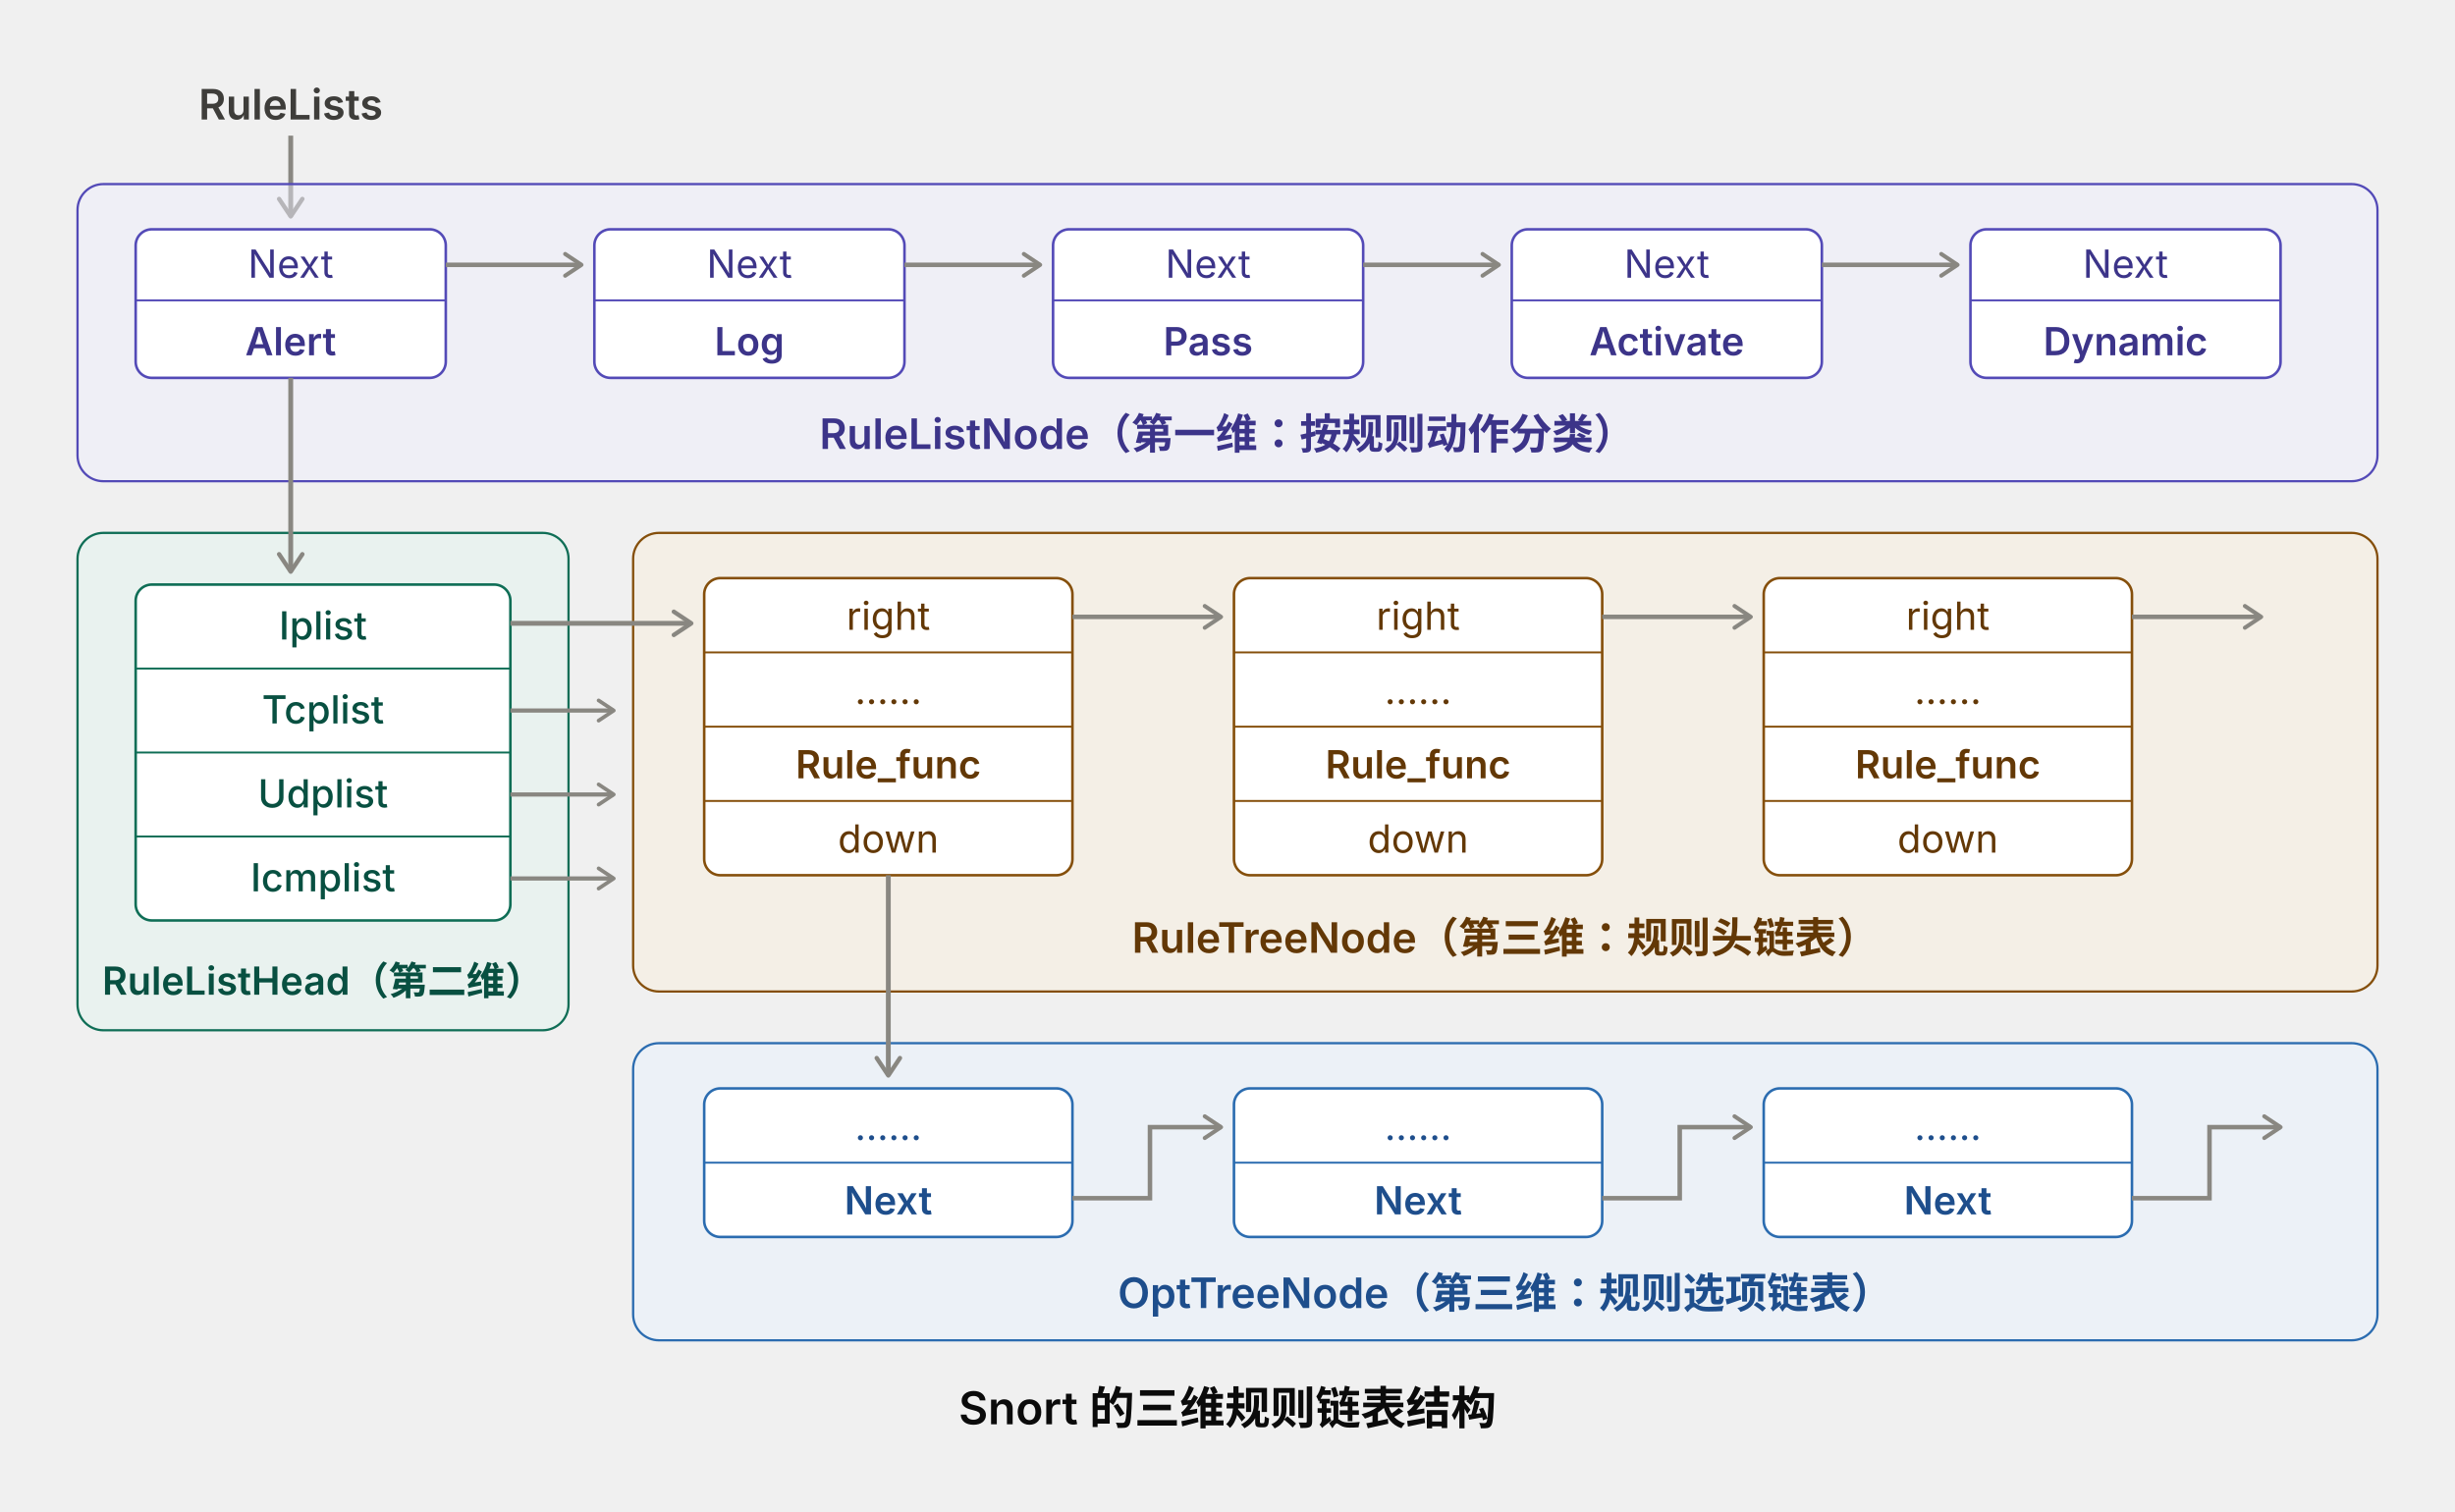
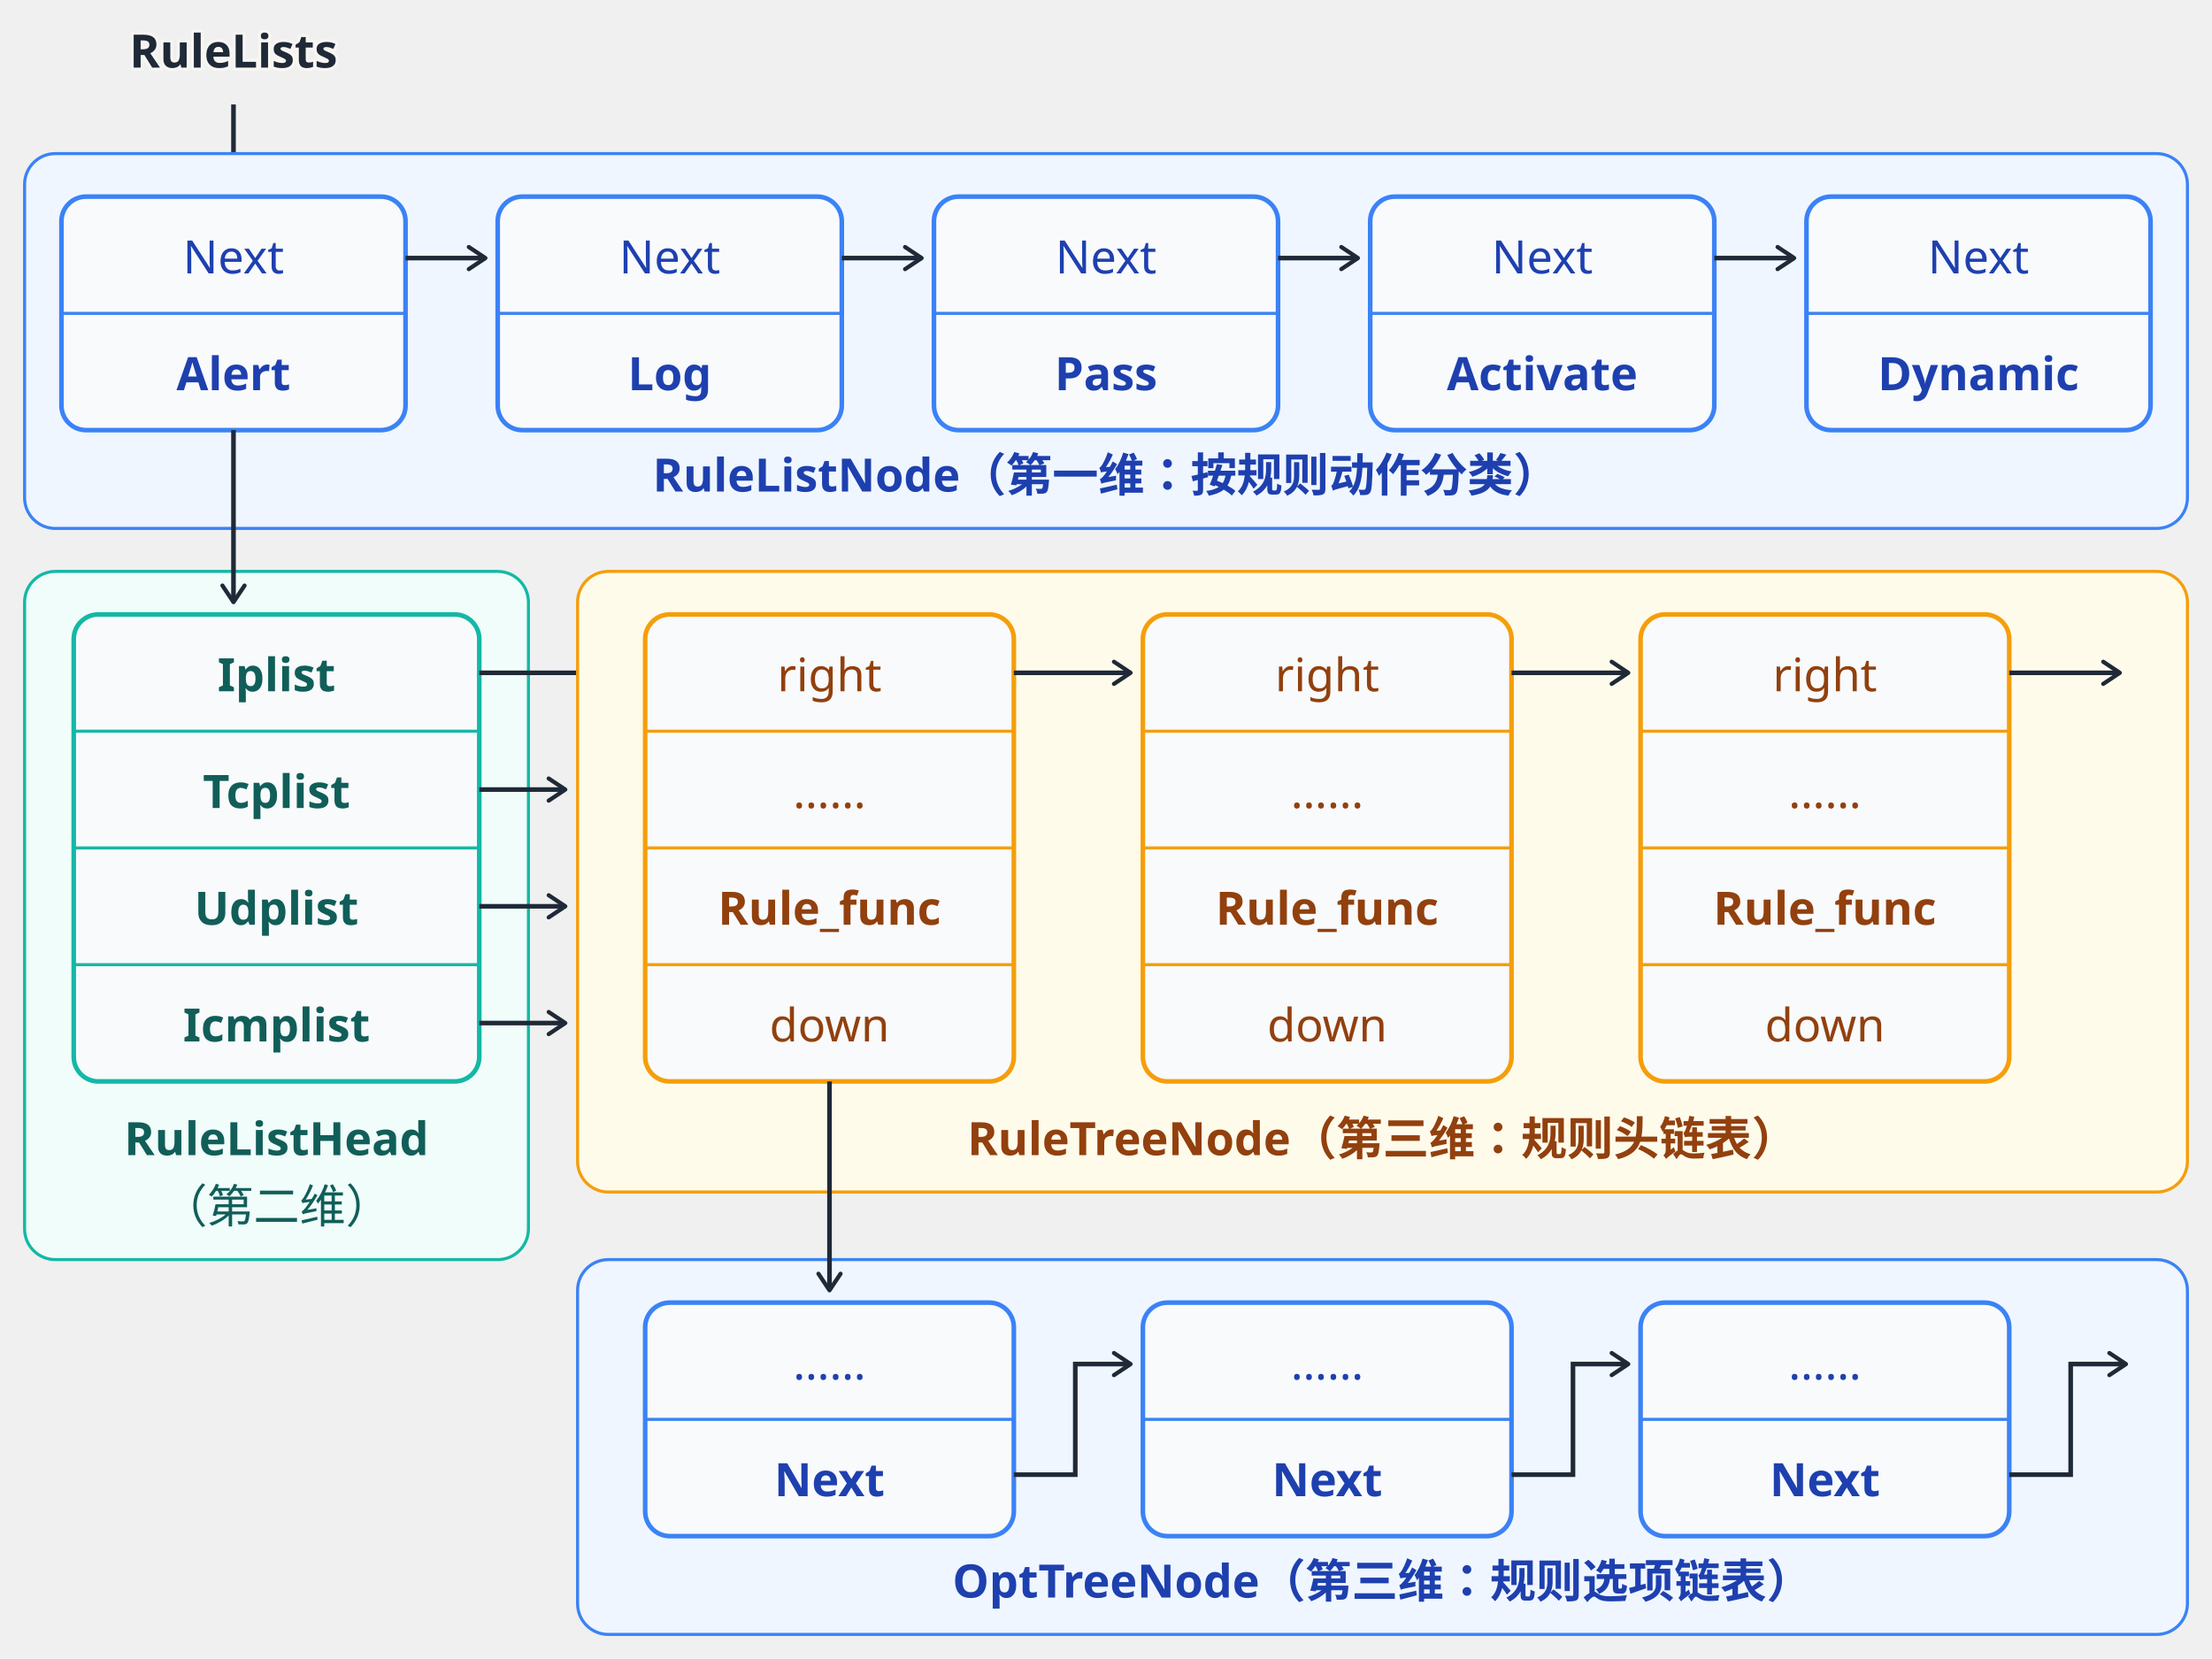
- <svg xmlns="http://www.w3.org/2000/svg" viewBox="0 -15 760 468" width="760" height="468" role="img" aria-label="Snort 的三维规则链表结构">
+ <svg xmlns="http://www.w3.org/2000/svg" viewBox="0 0 720 540" width="720" height="540" role="img">
  <defs>
-     <marker id="m-arr" viewBox="0 0 10 10" refX="8" refY="5" markerWidth="6" markerHeight="6" orient="auto">
-       <path d="M2 1L8 5L2 9" fill="none" stroke="#898781" stroke-width="1.5" stroke-linecap="round" stroke-linejoin="round" />
+     <marker id="snort-3d-arrow" viewBox="0 0 10 10" refX="8" refY="5" markerWidth="6" markerHeight="6" orient="auto">
+       <path d="M2 1L8 5L2 9" fill="none" stroke="#1f2937" stroke-width="1.5" stroke-linecap="round" stroke-linejoin="round" />
    </marker>
  </defs>
-   <g font-family="system-ui,-apple-system,'PingFang SC','Microsoft YaHei',sans-serif">
-     <text x="90" y="22" text-anchor="middle" font-size="13" font-weight="600" fill="#3E3D3A">RuleLists</text>
-     <line x1="90" y1="27" x2="90" y2="52" stroke="#898781" stroke-width="1.5" marker-end="url(#m-arr)" />
-     <rect x="24" y="42" width="712" height="92" rx="8" fill="#EEEDFE" fill-opacity="0.45" stroke="#534AB7" stroke-width="0.7" />
-     <text x="380" y="124" text-anchor="middle" font-size="13" font-weight="600" fill="#3C3489">RuleListNode（第一维：按规则动作分类）</text>
-     <g font-size="12" fill="#3C3489">
-       <rect x="42" y="56" width="96" height="46" rx="5" fill="#FFFFFF" stroke="#534AB7" stroke-width="0.8" />
-       <line x1="42" y1="78" x2="138" y2="78" stroke="#534AB7" stroke-width="0.6" />
-       <text x="90" y="71" text-anchor="middle">Next</text>
-       <text x="90" y="95" text-anchor="middle" font-weight="600">Alert</text>
-       <rect x="184" y="56" width="96" height="46" rx="5" fill="#FFFFFF" stroke="#534AB7" stroke-width="0.8" />
-       <line x1="184" y1="78" x2="280" y2="78" stroke="#534AB7" stroke-width="0.6" />
-       <text x="232" y="71" text-anchor="middle">Next</text>
-       <text x="232" y="95" text-anchor="middle" font-weight="600">Log</text>
-       <rect x="326" y="56" width="96" height="46" rx="5" fill="#FFFFFF" stroke="#534AB7" stroke-width="0.8" />
-       <line x1="326" y1="78" x2="422" y2="78" stroke="#534AB7" stroke-width="0.6" />
-       <text x="374" y="71" text-anchor="middle">Next</text>
-       <text x="374" y="95" text-anchor="middle" font-weight="600">Pass</text>
-       <rect x="468" y="56" width="96" height="46" rx="5" fill="#FFFFFF" stroke="#534AB7" stroke-width="0.8" />
-       <line x1="468" y1="78" x2="564" y2="78" stroke="#534AB7" stroke-width="0.6" />
-       <text x="516" y="71" text-anchor="middle">Next</text>
-       <text x="516" y="95" text-anchor="middle" font-weight="600">Activate</text>
-       <rect x="610" y="56" width="96" height="46" rx="5" fill="#FFFFFF" stroke="#534AB7" stroke-width="0.8" />
-       <line x1="610" y1="78" x2="706" y2="78" stroke="#534AB7" stroke-width="0.6" />
-       <text x="658" y="71" text-anchor="middle">Next</text>
-       <text x="658" y="95" text-anchor="middle" font-weight="600">Dynamic</text>
+   <g font-family="'PingFang SC','Noto Sans SC','Microsoft YaHei',system-ui,sans-serif">
+     <text x="76" y="22" text-anchor="middle" font-size="15" font-weight="600" fill="#1f2937" paint-order="stroke" stroke="#f7f6f2" stroke-width="2" stroke-linejoin="round">RuleLists</text>
+     <line x1="76" y1="34" x2="76" y2="62" stroke="#1f2937" stroke-width="1.5" marker-end="url(#snort-3d-arrow)" />
+     <rect x="8" y="50" width="704" height="122" rx="10" fill="#eff6ff" stroke="#3b82f6" stroke-width="1" data-role="group" />
+     <text x="360" y="160" text-anchor="middle" font-size="15" font-weight="600" fill="#1e40af">RuleListNode（第一维：按规则动作分类）</text>
+     <g fill="#f8fafc" stroke="#3b82f6" stroke-width="1.5">
+       <rect x="20" y="64" width="112" height="76" rx="8" />
+       <rect x="162" y="64" width="112" height="76" rx="8" />
+       <rect x="304" y="64" width="112" height="76" rx="8" />
+       <rect x="446" y="64" width="112" height="76" rx="8" />
+       <rect x="588" y="64" width="112" height="76" rx="8" />
    </g>
-     <line x1="138" y1="67" x2="180" y2="67" stroke="#898781" stroke-width="1.4" marker-end="url(#m-arr)" />
-     <line x1="280" y1="67" x2="322" y2="67" stroke="#898781" stroke-width="1.4" marker-end="url(#m-arr)" />
-     <line x1="422" y1="67" x2="464" y2="67" stroke="#898781" stroke-width="1.4" marker-end="url(#m-arr)" />
-     <line x1="564" y1="67" x2="606" y2="67" stroke="#898781" stroke-width="1.4" marker-end="url(#m-arr)" />
-     <rect x="24" y="150" width="152" height="154" rx="8" fill="#E1F5EE" fill-opacity="0.45" stroke="#0F6E56" stroke-width="0.7" />
-     <text x="100" y="293" text-anchor="middle" font-size="12" font-weight="600" fill="#085041">RuleListHead（第二维）</text>
-     <rect x="42" y="166" width="116" height="104" rx="5" fill="#FFFFFF" stroke="#0F6E56" stroke-width="0.8" />
-     <line x1="42" y1="192" x2="158" y2="192" stroke="#0F6E56" stroke-width="0.6" />
-     <line x1="42" y1="218" x2="158" y2="218" stroke="#0F6E56" stroke-width="0.6" />
-     <line x1="42" y1="244" x2="158" y2="244" stroke="#0F6E56" stroke-width="0.6" />
-     <g font-size="12" font-weight="500" fill="#085041" text-anchor="middle">
-       <text x="100" y="183">Iplist</text>
-       <text x="100" y="209">Tcplist</text>
-       <text x="100" y="235">Udplist</text>
-       <text x="100" y="261">Icmplist</text>
+     <g stroke="#3b82f6" stroke-width="1">
+       <line x1="20" y1="102" x2="132" y2="102" />
+       <line x1="162" y1="102" x2="274" y2="102" />
+       <line x1="304" y1="102" x2="416" y2="102" />
+       <line x1="446" y1="102" x2="558" y2="102" />
+       <line x1="588" y1="102" x2="700" y2="102" />
    </g>
-     <line x1="90" y1="102" x2="90" y2="162" stroke="#898781" stroke-width="1.5" marker-end="url(#m-arr)" />
-     <line x1="158" y1="205" x2="190" y2="205" stroke="#898781" stroke-width="1.3" marker-end="url(#m-arr)" />
-     <line x1="158" y1="231" x2="190" y2="231" stroke="#898781" stroke-width="1.3" marker-end="url(#m-arr)" />
-     <line x1="158" y1="257" x2="190" y2="257" stroke="#898781" stroke-width="1.3" marker-end="url(#m-arr)" />
-     <rect x="196" y="150" width="540" height="142" rx="8" fill="#FAEEDA" fill-opacity="0.45" stroke="#854F0B" stroke-width="0.7" />
-     <text x="466" y="280" text-anchor="middle" font-size="13" font-weight="600" fill="#633806">RuleTreeNode（第三维：规则头链表）</text>
-     <g font-size="12" fill="#633806" text-anchor="middle">
-       <rect x="218" y="164" width="114" height="92" rx="5" fill="#FFFFFF" stroke="#854F0B" stroke-width="0.8" />
-       <line x1="218" y1="187" x2="332" y2="187" stroke="#854F0B" stroke-width="0.6" />
-       <line x1="218" y1="210" x2="332" y2="210" stroke="#854F0B" stroke-width="0.6" />
-       <line x1="218" y1="233" x2="332" y2="233" stroke="#854F0B" stroke-width="0.6" />
-       <text x="275" y="180">right</text>
-       <text x="275" y="203">……</text>
-       <text x="275" y="226" font-weight="600">Rule_func</text>
-       <text x="275" y="249">down</text>
-       <rect x="382" y="164" width="114" height="92" rx="5" fill="#FFFFFF" stroke="#854F0B" stroke-width="0.8" />
-       <line x1="382" y1="187" x2="496" y2="187" stroke="#854F0B" stroke-width="0.6" />
-       <line x1="382" y1="210" x2="496" y2="210" stroke="#854F0B" stroke-width="0.6" />
-       <line x1="382" y1="233" x2="496" y2="233" stroke="#854F0B" stroke-width="0.6" />
-       <text x="439" y="180">right</text>
-       <text x="439" y="203">……</text>
-       <text x="439" y="226" font-weight="600">Rule_func</text>
-       <text x="439" y="249">down</text>
-       <rect x="546" y="164" width="114" height="92" rx="5" fill="#FFFFFF" stroke="#854F0B" stroke-width="0.8" />
-       <line x1="546" y1="187" x2="660" y2="187" stroke="#854F0B" stroke-width="0.6" />
-       <line x1="546" y1="210" x2="660" y2="210" stroke="#854F0B" stroke-width="0.6" />
-       <line x1="546" y1="233" x2="660" y2="233" stroke="#854F0B" stroke-width="0.6" />
-       <text x="603" y="180">right</text>
-       <text x="603" y="203">……</text>
-       <text x="603" y="226" font-weight="600">Rule_func</text>
-       <text x="603" y="249">down</text>
+     <g text-anchor="middle" font-size="15" fill="#1e40af">
+       <text x="76" y="89">Next</text>
+       <text x="76" y="127" font-weight="600">Alert</text>
+       <text x="218" y="89">Next</text>
+       <text x="218" y="127" font-weight="600">Log</text>
+       <text x="360" y="89">Next</text>
+       <text x="360" y="127" font-weight="600">Pass</text>
+       <text x="502" y="89">Next</text>
+       <text x="502" y="127" font-weight="600">Activate</text>
+       <text x="644" y="89">Next</text>
+       <text x="644" y="127" font-weight="600">Dynamic</text>
    </g>
-     <line x1="158" y1="178" x2="214" y2="178" stroke="#898781" stroke-width="1.5" marker-end="url(#m-arr)" />
-     <line x1="332" y1="176" x2="378" y2="176" stroke="#898781" stroke-width="1.4" marker-end="url(#m-arr)" />
-     <line x1="496" y1="176" x2="542" y2="176" stroke="#898781" stroke-width="1.4" marker-end="url(#m-arr)" />
-     <line x1="660" y1="176" x2="700" y2="176" stroke="#898781" stroke-width="1.4" marker-end="url(#m-arr)" />
-     <rect x="196" y="308" width="540" height="92" rx="8" fill="#E8F1FD" fill-opacity="0.55" stroke="#2B6CB0" stroke-width="0.7" />
-     <text x="466" y="390" text-anchor="middle" font-size="13" font-weight="600" fill="#1E4E8C">OptTreeNode（第三维：规则选项链表）</text>
-     <g font-size="12" fill="#1E4E8C" text-anchor="middle">
-       <rect x="218" y="322" width="114" height="46" rx="5" fill="#FFFFFF" stroke="#2B6CB0" stroke-width="0.8" />
-       <line x1="218" y1="345" x2="332" y2="345" stroke="#2B6CB0" stroke-width="0.6" />
-       <text x="275" y="338">……</text>
-       <text x="275" y="361" font-weight="600">Next</text>
-       <rect x="382" y="322" width="114" height="46" rx="5" fill="#FFFFFF" stroke="#2B6CB0" stroke-width="0.8" />
-       <line x1="382" y1="345" x2="496" y2="345" stroke="#2B6CB0" stroke-width="0.6" />
-       <text x="439" y="338">……</text>
-       <text x="439" y="361" font-weight="600">Next</text>
-       <rect x="546" y="322" width="114" height="46" rx="5" fill="#FFFFFF" stroke="#2B6CB0" stroke-width="0.8" />
-       <line x1="546" y1="345" x2="660" y2="345" stroke="#2B6CB0" stroke-width="0.6" />
-       <text x="603" y="338">……</text>
-       <text x="603" y="361" font-weight="600">Next</text>
+     <g fill="none" stroke="#1f2937" stroke-width="1.5" marker-end="url(#snort-3d-arrow)">
+       <line x1="132" y1="84" x2="158" y2="84" />
+       <line x1="274" y1="84" x2="300" y2="84" />
+       <line x1="416" y1="84" x2="442" y2="84" />
+       <line x1="558" y1="84" x2="584" y2="84" />
    </g>
-     <line x1="275" y1="256" x2="275" y2="318" stroke="#898781" stroke-width="1.5" marker-end="url(#m-arr)" />
-     <path d="M332 356 H356 V334 H378" fill="none" stroke="#898781" stroke-width="1.4" marker-end="url(#m-arr)" />
-     <path d="M496 356 H520 V334 H542" fill="none" stroke="#898781" stroke-width="1.4" marker-end="url(#m-arr)" />
-     <path d="M660 356 H684 V334 H706" fill="none" stroke="#898781" stroke-width="1.4" marker-end="url(#m-arr)" />
-     <text x="380" y="426" text-anchor="middle" font-size="14" font-weight="600" fill="#0B0B0B">Snort 的三维规则链表结构</text>
+     <rect x="8" y="186" width="164" height="224" rx="10" fill="#f0fdfa" stroke="#14b8a6" stroke-width="1" data-role="group" />
+     <text x="90" y="376" text-anchor="middle" font-size="15" font-weight="600" fill="#115e59">RuleListHead</text>
+     <text x="90" y="398" text-anchor="middle" font-size="15" font-weight="400" fill="#115e59">（第二维）</text>
+     <rect x="24" y="200" width="132" height="152" rx="8" fill="#f8fafc" stroke="#14b8a6" stroke-width="1.5" />
+     <g stroke="#14b8a6" stroke-width="1">
+       <line x1="24" y1="238" x2="156" y2="238" />
+       <line x1="24" y1="276" x2="156" y2="276" />
+       <line x1="24" y1="314" x2="156" y2="314" />
+     </g>
+     <g text-anchor="middle" font-size="15" font-weight="600" fill="#115e59">
+       <text x="90" y="225">Iplist</text>
+       <text x="90" y="263">Tcplist</text>
+       <text x="90" y="301">Udplist</text>
+       <text x="90" y="339">Icmplist</text>
+     </g>
+     <g fill="none" stroke="#1f2937" stroke-width="1.5" marker-end="url(#snort-3d-arrow)">
+       <line x1="76" y1="140" x2="76" y2="196" />
+       <line x1="156" y1="219" x2="206" y2="219" />
+       <line x1="156" y1="257" x2="184" y2="257" />
+       <line x1="156" y1="295" x2="184" y2="295" />
+       <line x1="156" y1="333" x2="184" y2="333" />
+     </g>
+     <rect x="188" y="186" width="524" height="202" rx="10" fill="#fffbeb" stroke="#f59e0b" stroke-width="1" data-role="group" />
+     <text x="450" y="376" text-anchor="middle" font-size="15" font-weight="600" fill="#92400e">RuleTreeNode（第三维：规则头链表）</text>
+     <g fill="#f8fafc" stroke="#f59e0b" stroke-width="1.5">
+       <rect x="210" y="200" width="120" height="152" rx="8" />
+       <rect x="372" y="200" width="120" height="152" rx="8" />
+       <rect x="534" y="200" width="120" height="152" rx="8" />
+     </g>
+     <g stroke="#f59e0b" stroke-width="1">
+       <line x1="210" y1="238" x2="330" y2="238" />
+       <line x1="210" y1="276" x2="330" y2="276" />
+       <line x1="210" y1="314" x2="330" y2="314" />
+       <line x1="372" y1="238" x2="492" y2="238" />
+       <line x1="372" y1="276" x2="492" y2="276" />
+       <line x1="372" y1="314" x2="492" y2="314" />
+       <line x1="534" y1="238" x2="654" y2="238" />
+       <line x1="534" y1="276" x2="654" y2="276" />
+       <line x1="534" y1="314" x2="654" y2="314" />
+     </g>
+     <g text-anchor="middle" font-size="15" fill="#92400e">
+       <text x="270" y="225">right</text>
+       <text x="270" y="263">……</text>
+       <text x="270" y="301" font-weight="600">Rule_func</text>
+       <text x="270" y="339">down</text>
+       <text x="432" y="225">right</text>
+       <text x="432" y="263">……</text>
+       <text x="432" y="301" font-weight="600">Rule_func</text>
+       <text x="432" y="339">down</text>
+       <text x="594" y="225">right</text>
+       <text x="594" y="263">……</text>
+       <text x="594" y="301" font-weight="600">Rule_func</text>
+       <text x="594" y="339">down</text>
+     </g>
+     <g fill="none" stroke="#1f2937" stroke-width="1.5" marker-end="url(#snort-3d-arrow)">
+       <line x1="330" y1="219" x2="368" y2="219" />
+       <line x1="492" y1="219" x2="530" y2="219" />
+       <line x1="654" y1="219" x2="690" y2="219" />
+     </g>
+     <rect x="188" y="410" width="524" height="122" rx="10" fill="#eff6ff" stroke="#3b82f6" stroke-width="1" data-role="group" />
+     <text x="450" y="520" text-anchor="middle" font-size="15" font-weight="600" fill="#1e40af">OptTreeNode（第三维：规则选项链表）</text>
+     <g fill="#f8fafc" stroke="#3b82f6" stroke-width="1.5">
+       <rect x="210" y="424" width="120" height="76" rx="8" />
+       <rect x="372" y="424" width="120" height="76" rx="8" />
+       <rect x="534" y="424" width="120" height="76" rx="8" />
+     </g>
+     <g stroke="#3b82f6" stroke-width="1">
+       <line x1="210" y1="462" x2="330" y2="462" />
+       <line x1="372" y1="462" x2="492" y2="462" />
+       <line x1="534" y1="462" x2="654" y2="462" />
+     </g>
+     <g text-anchor="middle" font-size="15" fill="#1e40af">
+       <text x="270" y="449">……</text>
+       <text x="270" y="487" font-weight="600">Next</text>
+       <text x="432" y="449">……</text>
+       <text x="432" y="487" font-weight="600">Next</text>
+       <text x="594" y="449">……</text>
+       <text x="594" y="487" font-weight="600">Next</text>
+     </g>
+     <g fill="none" stroke="#1f2937" stroke-width="1.5" marker-end="url(#snort-3d-arrow)">
+       <line x1="270" y1="352" x2="270" y2="420" />
+       <path d="M330 480 H350 V444 H368" />
+       <path d="M492 480 H512 V444 H530" />
+       <path d="M654 480 H674 V444 H692" />
+     </g>
  </g>
</svg>
